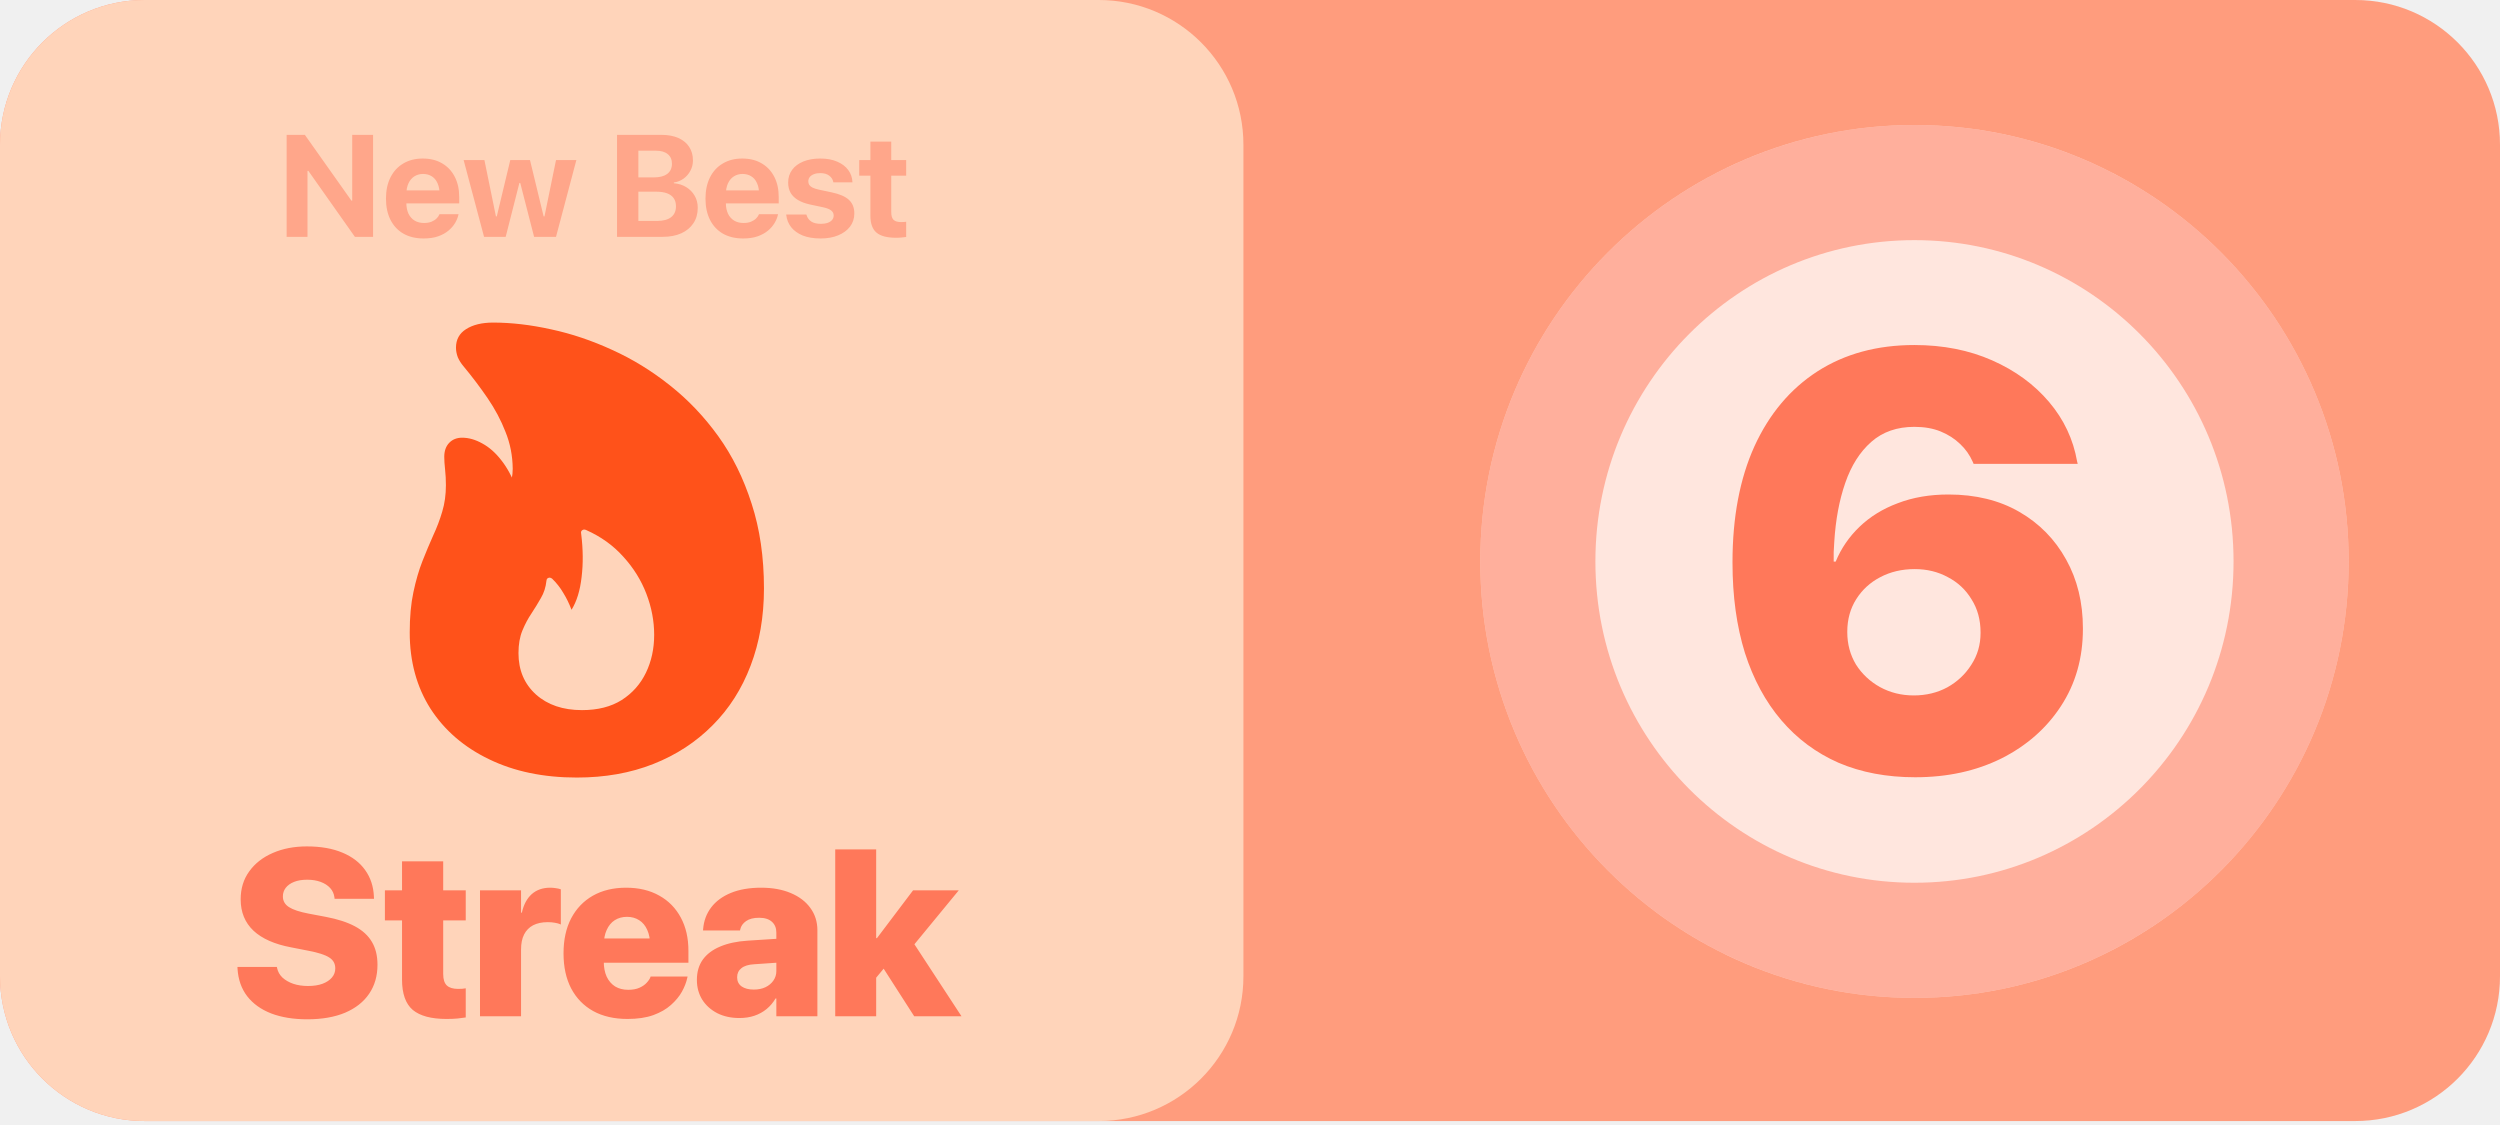
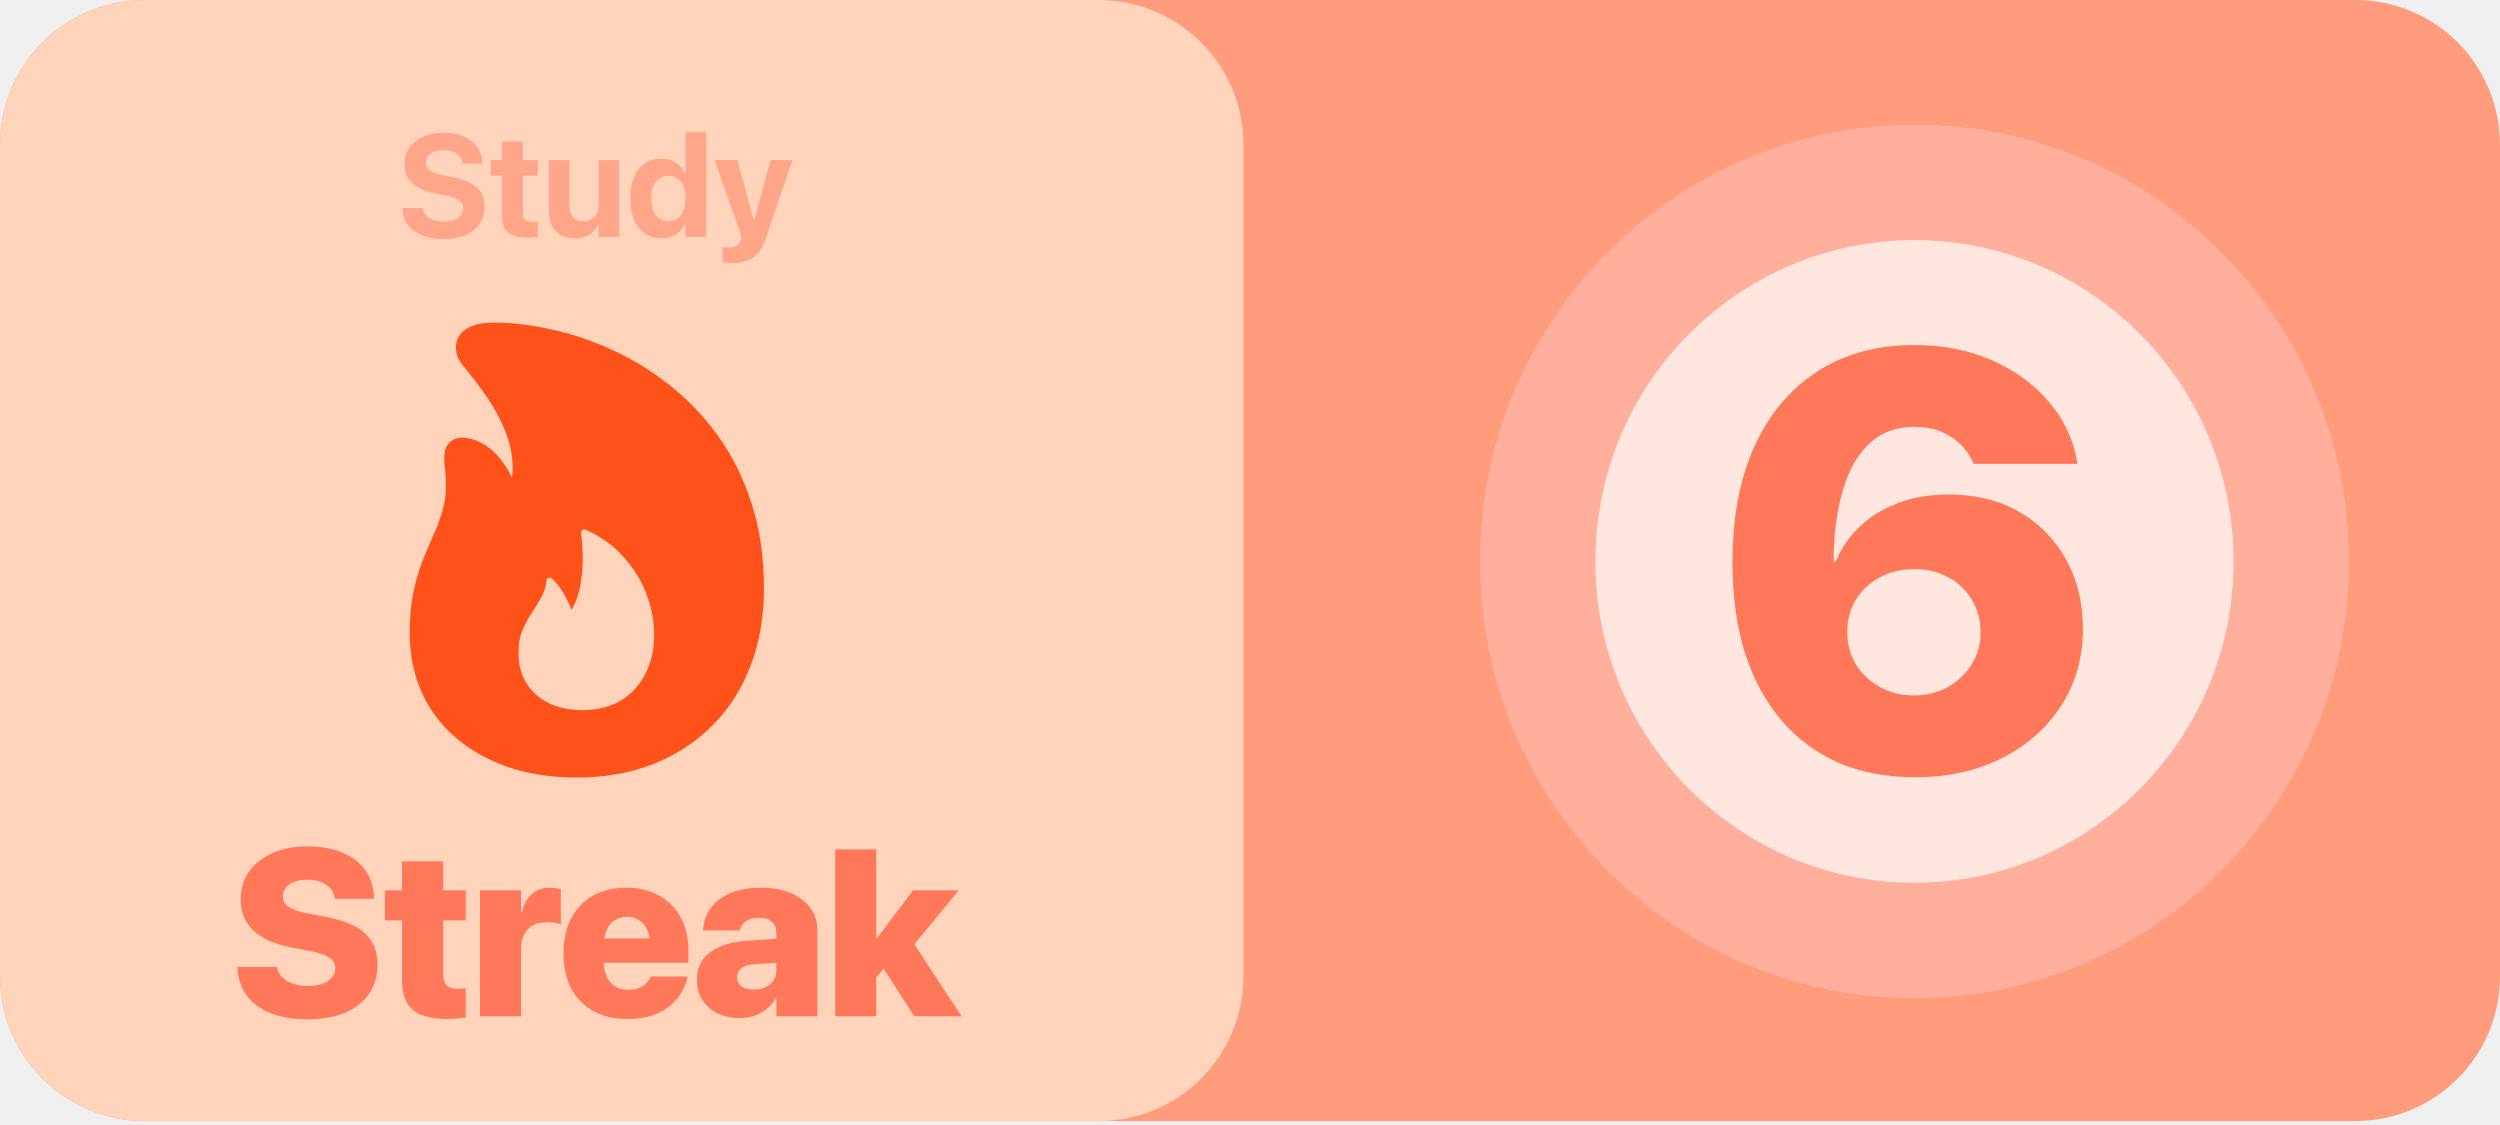
<svg xmlns="http://www.w3.org/2000/svg" width="380" height="171" viewBox="0 0 380 171" fill="none">
-   <g clip-path="url(#clip0_846_5254)">
+   <g clip-path="url(#clip0_852_5311)">
    <rect width="380" height="170.4" rx="22" fill="#FF9C7D" />
    <rect width="189" height="170.4" rx="22" fill="#FFD4BA" />
-     <path d="M43.568 36V20.499H46.34L54.558 32.111L52.055 30.489H53.537V20.499H56.706V36H53.945L45.717 24.334L48.22 25.967H46.737V36H43.568ZM64.384 36.247C63.203 36.247 62.182 36.004 61.323 35.517C60.47 35.023 59.815 34.324 59.357 33.422C58.898 32.512 58.669 31.435 58.669 30.189V30.178C58.669 28.939 58.898 27.865 59.357 26.955C59.815 26.046 60.463 25.344 61.301 24.85C62.139 24.348 63.124 24.098 64.255 24.098C65.394 24.098 66.375 24.341 67.199 24.828C68.029 25.308 68.67 25.988 69.121 26.869C69.573 27.743 69.798 28.767 69.798 29.941V30.919H60.216V28.942H68.305L66.823 30.801V29.565C66.823 28.878 66.715 28.301 66.5 27.836C66.293 27.37 65.999 27.023 65.62 26.794C65.247 26.558 64.81 26.439 64.309 26.439C63.815 26.439 63.374 26.561 62.988 26.805C62.608 27.041 62.307 27.395 62.085 27.868C61.87 28.334 61.763 28.899 61.763 29.565V30.811C61.763 31.456 61.87 32.011 62.085 32.477C62.307 32.935 62.619 33.286 63.02 33.529C63.421 33.773 63.897 33.895 64.449 33.895C64.893 33.895 65.272 33.83 65.587 33.701C65.91 33.565 66.167 33.4 66.361 33.207C66.561 33.007 66.697 32.813 66.769 32.627L66.801 32.562H69.702L69.669 32.681C69.583 33.082 69.415 33.49 69.165 33.905C68.921 34.321 68.584 34.707 68.155 35.065C67.732 35.416 67.209 35.703 66.586 35.925C65.963 36.14 65.229 36.247 64.384 36.247ZM73.577 36L70.472 24.334H73.631L75.382 32.895H75.51L77.562 24.334H80.559L82.633 32.895H82.761L84.513 24.334H87.606L84.513 36H81.182L79.077 27.804H78.948L76.864 36H73.577ZM95.411 36V33.583H99.869C100.8 33.583 101.512 33.393 102.006 33.014C102.501 32.634 102.748 32.083 102.748 31.359V31.338C102.748 30.858 102.633 30.453 102.404 30.124C102.175 29.795 101.838 29.547 101.394 29.383C100.957 29.218 100.413 29.136 99.761 29.136H95.411V26.966H99.375C100.27 26.966 100.954 26.787 101.426 26.429C101.899 26.064 102.135 25.555 102.135 24.903V24.882C102.135 24.259 101.924 23.775 101.502 23.432C101.079 23.081 100.485 22.905 99.718 22.905H95.411V20.499H100.546C101.541 20.499 102.393 20.657 103.102 20.972C103.818 21.287 104.366 21.734 104.746 22.314C105.132 22.895 105.326 23.582 105.326 24.377V24.398C105.326 24.957 105.197 25.476 104.939 25.956C104.688 26.429 104.345 26.826 103.908 27.148C103.471 27.463 102.977 27.66 102.425 27.739V27.857C103.127 27.908 103.75 28.101 104.295 28.438C104.846 28.774 105.276 29.211 105.584 29.748C105.899 30.285 106.056 30.89 106.056 31.564V31.585C106.056 32.487 105.838 33.268 105.401 33.927C104.971 34.586 104.355 35.098 103.553 35.463C102.758 35.821 101.806 36 100.696 36H95.411ZM93.789 36V20.499H97.033V36H93.789ZM112.95 36.247C111.769 36.247 110.748 36.004 109.889 35.517C109.036 35.023 108.381 34.324 107.923 33.422C107.465 32.512 107.235 31.435 107.235 30.189V30.178C107.235 28.939 107.465 27.865 107.923 26.955C108.381 26.046 109.029 25.344 109.867 24.85C110.705 24.348 111.69 24.098 112.821 24.098C113.96 24.098 114.941 24.341 115.765 24.828C116.595 25.308 117.236 25.988 117.688 26.869C118.139 27.743 118.364 28.767 118.364 29.941V30.919H108.782V28.942H116.871L115.389 30.801V29.565C115.389 28.878 115.281 28.301 115.066 27.836C114.859 27.37 114.565 27.023 114.186 26.794C113.813 26.558 113.376 26.439 112.875 26.439C112.381 26.439 111.94 26.561 111.554 26.805C111.174 27.041 110.873 27.395 110.651 27.868C110.437 28.334 110.329 28.899 110.329 29.565V30.811C110.329 31.456 110.437 32.011 110.651 32.477C110.873 32.935 111.185 33.286 111.586 33.529C111.987 33.773 112.463 33.895 113.015 33.895C113.459 33.895 113.838 33.83 114.153 33.701C114.476 33.565 114.733 33.4 114.927 33.207C115.127 33.007 115.263 32.813 115.335 32.627L115.367 32.562H118.268L118.235 32.681C118.149 33.082 117.981 33.49 117.73 33.905C117.487 34.321 117.15 34.707 116.721 35.065C116.298 35.416 115.775 35.703 115.152 35.925C114.529 36.14 113.795 36.247 112.95 36.247ZM124.743 36.247C123.676 36.247 122.766 36.097 122.014 35.796C121.269 35.488 120.686 35.069 120.263 34.539C119.841 34.002 119.59 33.383 119.511 32.681L119.5 32.605H122.573L122.594 32.681C122.709 33.089 122.941 33.415 123.292 33.658C123.65 33.902 124.141 34.023 124.764 34.023C125.165 34.023 125.509 33.973 125.795 33.873C126.089 33.773 126.315 33.63 126.472 33.443C126.637 33.25 126.719 33.028 126.719 32.777V32.767C126.719 32.452 126.597 32.197 126.354 32.004C126.118 31.803 125.709 31.639 125.129 31.51L123.163 31.091C122.419 30.933 121.796 30.704 121.294 30.403C120.793 30.102 120.417 29.734 120.166 29.297C119.923 28.853 119.801 28.341 119.801 27.761V27.75C119.801 27.005 120.002 26.361 120.403 25.816C120.804 25.272 121.37 24.85 122.1 24.549C122.838 24.248 123.693 24.098 124.667 24.098C125.691 24.098 126.562 24.259 127.278 24.581C128.001 24.896 128.556 25.322 128.943 25.859C129.329 26.389 129.537 26.984 129.566 27.643V27.718H126.665L126.655 27.653C126.59 27.281 126.39 26.966 126.053 26.708C125.717 26.443 125.255 26.311 124.667 26.311C124.309 26.311 123.994 26.364 123.722 26.472C123.45 26.572 123.239 26.715 123.088 26.901C122.938 27.088 122.863 27.31 122.863 27.567V27.578C122.863 27.779 122.913 27.958 123.013 28.115C123.113 28.266 123.282 28.402 123.518 28.523C123.754 28.638 124.069 28.738 124.463 28.824L126.429 29.243C127.625 29.494 128.495 29.873 129.039 30.382C129.584 30.89 129.856 31.574 129.856 32.434V32.444C129.856 33.211 129.637 33.88 129.201 34.453C128.764 35.019 128.162 35.459 127.396 35.774C126.63 36.09 125.745 36.247 124.743 36.247ZM136.202 36.14C134.848 36.14 133.86 35.882 133.237 35.366C132.614 34.843 132.303 33.988 132.303 32.799V26.697H130.605V24.334H132.303V21.52H135.471V24.334H137.738V26.697H135.471V32.273C135.471 32.81 135.59 33.193 135.826 33.422C136.069 33.644 136.442 33.755 136.943 33.755C137.115 33.755 137.258 33.751 137.373 33.744C137.495 33.73 137.616 33.719 137.738 33.712V36.022C137.552 36.05 137.326 36.075 137.061 36.097C136.804 36.125 136.517 36.14 136.202 36.14Z" fill="#FF785A" fill-opacity="0.5" />
+     <path d="M67.409 36.333C66.178 36.333 65.103 36.15 64.187 35.785C63.277 35.42 62.561 34.897 62.038 34.217C61.523 33.536 61.233 32.731 61.168 31.8L61.157 31.628H64.251L64.273 31.735C64.33 32.129 64.498 32.473 64.778 32.767C65.064 33.06 65.436 33.289 65.895 33.454C66.36 33.612 66.89 33.69 67.485 33.69C68.079 33.69 68.595 33.608 69.031 33.443C69.468 33.272 69.805 33.035 70.041 32.734C70.285 32.434 70.406 32.086 70.406 31.692V31.682C70.406 31.166 70.199 30.758 69.783 30.457C69.375 30.156 68.691 29.906 67.732 29.705L66.088 29.383C64.527 29.061 63.367 28.531 62.608 27.793C61.856 27.048 61.48 26.092 61.48 24.925V24.914C61.487 23.962 61.741 23.131 62.242 22.422C62.751 21.713 63.449 21.162 64.337 20.768C65.232 20.366 66.249 20.166 67.388 20.166C68.591 20.166 69.626 20.359 70.492 20.746C71.359 21.126 72.036 21.656 72.523 22.336C73.01 23.009 73.282 23.79 73.339 24.678L73.35 24.85H70.299L70.278 24.721C70.22 24.327 70.066 23.99 69.816 23.711C69.565 23.424 69.232 23.203 68.817 23.045C68.408 22.887 67.932 22.809 67.388 22.809C66.851 22.809 66.382 22.887 65.981 23.045C65.58 23.203 65.268 23.424 65.046 23.711C64.831 23.99 64.724 24.32 64.724 24.699V24.71C64.724 25.204 64.928 25.605 65.336 25.913C65.751 26.221 66.41 26.465 67.313 26.644L68.945 26.977C70.041 27.199 70.933 27.499 71.62 27.879C72.315 28.259 72.827 28.735 73.156 29.308C73.486 29.881 73.651 30.572 73.651 31.381V31.392C73.651 32.401 73.4 33.275 72.899 34.013C72.404 34.75 71.688 35.323 70.75 35.731C69.819 36.133 68.706 36.333 67.409 36.333ZM80.201 36.14C78.847 36.14 77.859 35.882 77.236 35.366C76.613 34.843 76.301 33.988 76.301 32.799V26.697H74.604V24.334H76.301V21.52H79.47V24.334H81.737V26.697H79.47V32.273C79.47 32.81 79.588 33.193 79.825 33.422C80.068 33.644 80.441 33.755 80.942 33.755C81.114 33.755 81.257 33.751 81.372 33.744C81.493 33.73 81.615 33.719 81.737 33.712V36.022C81.551 36.05 81.325 36.075 81.06 36.097C80.802 36.125 80.516 36.14 80.201 36.14ZM87.395 36.247C86.536 36.247 85.809 36.075 85.215 35.731C84.62 35.38 84.169 34.879 83.861 34.227C83.561 33.576 83.41 32.792 83.41 31.875V24.334H86.547V31.188C86.547 31.982 86.719 32.591 87.062 33.014C87.406 33.436 87.94 33.648 88.663 33.648C89.028 33.648 89.354 33.587 89.641 33.465C89.934 33.336 90.181 33.16 90.382 32.938C90.582 32.709 90.733 32.437 90.833 32.122C90.94 31.8 90.994 31.445 90.994 31.059V24.334H94.131V36H90.994V34.142H90.865C90.679 34.571 90.425 34.944 90.103 35.259C89.78 35.574 89.39 35.817 88.932 35.989C88.481 36.161 87.968 36.247 87.395 36.247ZM100.541 36.215C99.567 36.215 98.726 35.971 98.017 35.484C97.308 34.997 96.76 34.303 96.373 33.4C95.994 32.498 95.804 31.424 95.804 30.178V30.156C95.804 28.896 95.994 27.818 96.373 26.923C96.753 26.02 97.297 25.329 98.006 24.85C98.715 24.363 99.56 24.119 100.541 24.119C101.086 24.119 101.587 24.209 102.045 24.388C102.504 24.56 102.905 24.807 103.248 25.129C103.599 25.451 103.879 25.838 104.086 26.289H104.204V20.102H107.341V36H104.204V34.099H104.086C103.879 34.543 103.603 34.922 103.259 35.237C102.923 35.545 102.525 35.785 102.067 35.957C101.608 36.129 101.1 36.215 100.541 36.215ZM101.594 33.615C102.131 33.615 102.597 33.476 102.991 33.196C103.385 32.917 103.689 32.523 103.904 32.015C104.119 31.499 104.226 30.887 104.226 30.178V30.167C104.226 29.458 104.115 28.846 103.893 28.33C103.678 27.814 103.374 27.417 102.98 27.138C102.586 26.858 102.124 26.719 101.594 26.719C101.064 26.719 100.602 26.858 100.208 27.138C99.822 27.417 99.521 27.814 99.306 28.33C99.098 28.838 98.995 29.447 98.995 30.156V30.178C98.995 30.887 99.098 31.499 99.306 32.015C99.514 32.53 99.814 32.928 100.208 33.207C100.602 33.479 101.064 33.615 101.594 33.615ZM111.195 39.975C110.952 39.975 110.708 39.964 110.465 39.942C110.221 39.928 110.006 39.91 109.82 39.889V37.536C109.935 37.558 110.071 37.575 110.228 37.59C110.393 37.604 110.572 37.611 110.765 37.611C111.274 37.611 111.679 37.518 111.979 37.332C112.28 37.146 112.491 36.842 112.613 36.419L112.731 36L108.628 24.334H112.076L114.783 34.238L114.224 33.325H114.976L114.429 34.238L117.136 24.334H120.444L116.459 36.107C116.137 37.074 115.739 37.84 115.266 38.406C114.794 38.972 114.224 39.373 113.558 39.609C112.9 39.853 112.112 39.975 111.195 39.975Z" fill="#FF785A" fill-opacity="0.5" />
    <path d="M87.684 118.188C82.601 118.188 78.153 117.26 74.34 115.406C70.528 113.573 67.559 111.01 65.434 107.719C63.33 104.406 62.278 100.542 62.278 96.125C62.278 93.792 62.465 91.75 62.84 90C63.215 88.229 63.674 86.656 64.215 85.281C64.757 83.906 65.299 82.615 65.84 81.406C66.403 80.198 66.861 78.99 67.215 77.781C67.59 76.552 67.778 75.208 67.778 73.75C67.778 72.917 67.736 72.125 67.653 71.375C67.57 70.604 67.528 69.958 67.528 69.438C67.528 68.542 67.778 67.833 68.278 67.312C68.778 66.792 69.434 66.531 70.247 66.531C71.247 66.531 72.267 66.823 73.309 67.406C74.351 67.969 75.309 68.812 76.184 69.938C77.08 71.062 77.84 72.469 78.465 74.156L77.122 74.5C77.476 73.854 77.695 73.281 77.778 72.781C77.882 72.281 77.934 71.771 77.934 71.25C77.913 69.271 77.549 67.406 76.84 65.656C76.153 63.885 75.247 62.177 74.122 60.531C72.997 58.885 71.778 57.271 70.465 55.688C70.09 55.25 69.799 54.792 69.59 54.312C69.403 53.812 69.309 53.323 69.309 52.844C69.309 51.615 69.82 50.677 70.84 50.031C71.882 49.365 73.257 49.031 74.965 49.031C77.736 49.031 80.674 49.375 83.778 50.062C86.882 50.729 89.976 51.771 93.059 53.188C96.142 54.583 99.059 56.375 101.809 58.562C104.58 60.75 107.038 63.333 109.184 66.312C111.33 69.292 113.017 72.708 114.247 76.562C115.497 80.396 116.122 84.688 116.122 89.438C116.122 93.729 115.445 97.646 114.09 101.188C112.757 104.708 110.83 107.729 108.309 110.25C105.788 112.792 102.788 114.75 99.309 116.125C95.83 117.5 91.955 118.188 87.684 118.188ZM88.465 107.938C90.861 107.938 92.872 107.427 94.497 106.406C96.122 105.365 97.351 103.979 98.184 102.25C99.017 100.521 99.434 98.604 99.434 96.5C99.434 94.396 99.038 92.312 98.247 90.25C97.455 88.188 96.288 86.312 94.747 84.625C93.226 82.917 91.34 81.562 89.09 80.562C88.861 80.458 88.663 80.469 88.497 80.594C88.33 80.698 88.278 80.885 88.34 81.156C88.632 83.49 88.653 85.677 88.403 87.719C88.174 89.76 87.663 91.417 86.872 92.688C86.517 91.75 86.101 90.896 85.622 90.125C85.163 89.333 84.601 88.615 83.934 87.969C83.726 87.802 83.528 87.76 83.34 87.844C83.174 87.906 83.08 88.052 83.059 88.281C82.955 89.26 82.674 90.135 82.215 90.906C81.778 91.677 81.299 92.458 80.778 93.25C80.257 94.021 79.799 94.885 79.403 95.844C79.007 96.802 78.809 97.948 78.809 99.281C78.809 101.865 79.695 103.958 81.465 105.562C83.236 107.146 85.57 107.938 88.465 107.938Z" fill="#FF521A" />
    <path d="M46.707 154.934C44.598 154.934 42.764 154.635 41.205 154.037C39.658 153.428 38.445 152.555 37.566 151.418C36.699 150.281 36.213 148.904 36.107 147.287L36.09 146.971H42.084L42.119 147.146C42.236 147.697 42.506 148.178 42.928 148.588C43.361 148.986 43.912 149.303 44.58 149.537C45.248 149.76 45.992 149.871 46.812 149.871C47.668 149.871 48.4 149.76 49.01 149.537C49.631 149.303 50.111 148.986 50.451 148.588C50.791 148.189 50.961 147.727 50.961 147.199V147.182C50.961 146.467 50.65 145.916 50.029 145.529C49.408 145.131 48.353 144.791 46.865 144.51L44.264 144C41.756 143.531 39.846 142.688 38.533 141.469C37.232 140.238 36.582 138.65 36.582 136.705V136.688C36.582 135.059 37.016 133.646 37.883 132.451C38.75 131.244 39.94 130.312 41.451 129.656C42.975 128.988 44.703 128.654 46.637 128.654C48.758 128.654 50.562 128.971 52.051 129.604C53.539 130.225 54.688 131.104 55.496 132.24C56.316 133.377 56.762 134.713 56.832 136.248L56.85 136.617H50.855L50.838 136.424C50.768 135.861 50.551 135.381 50.188 134.982C49.824 134.584 49.344 134.273 48.746 134.051C48.148 133.828 47.463 133.717 46.69 133.717C45.904 133.717 45.236 133.828 44.685 134.051C44.135 134.273 43.713 134.578 43.42 134.965C43.139 135.34 42.998 135.768 42.998 136.248V136.266C42.998 136.945 43.309 137.484 43.93 137.883C44.551 138.281 45.541 138.609 46.9 138.867L49.502 139.359C51.307 139.699 52.789 140.18 53.949 140.801C55.109 141.422 55.971 142.213 56.533 143.174C57.096 144.123 57.377 145.277 57.377 146.637V146.654C57.377 148.342 56.955 149.807 56.111 151.049C55.268 152.291 54.049 153.252 52.455 153.932C50.861 154.6 48.945 154.934 46.707 154.934ZM67.858 154.881C65.549 154.881 63.844 154.424 62.743 153.51C61.653 152.584 61.108 151.043 61.108 148.887V139.904H58.506V135.334H61.108V130.922H67.366V135.334H70.793V139.904H67.366V148.043C67.366 148.863 67.553 149.449 67.928 149.801C68.303 150.141 68.866 150.311 69.616 150.311C69.873 150.311 70.09 150.305 70.266 150.293C70.442 150.27 70.618 150.246 70.793 150.223V154.652C70.454 154.711 70.043 154.764 69.563 154.811C69.082 154.857 68.514 154.881 67.858 154.881ZM72.96 154.477V135.334H79.2V138.727H79.323C79.593 137.508 80.091 136.57 80.817 135.914C81.555 135.258 82.493 134.93 83.63 134.93C83.923 134.93 84.204 134.953 84.473 135C84.755 135.035 85.013 135.094 85.247 135.176V140.52C84.989 140.402 84.684 140.314 84.333 140.256C83.993 140.197 83.635 140.168 83.26 140.168C82.382 140.168 81.638 140.326 81.028 140.643C80.43 140.959 79.973 141.428 79.657 142.049C79.352 142.658 79.2 143.414 79.2 144.316V154.477H72.96ZM95.376 154.881C93.361 154.881 91.626 154.482 90.173 153.686C88.72 152.877 87.601 151.729 86.816 150.24C86.042 148.752 85.656 146.977 85.656 144.914V144.896C85.656 142.846 86.042 141.076 86.816 139.588C87.601 138.1 88.702 136.951 90.12 136.143C91.55 135.334 93.232 134.93 95.165 134.93C97.099 134.93 98.775 135.328 100.193 136.125C101.611 136.91 102.706 138.023 103.48 139.465C104.253 140.895 104.64 142.576 104.64 144.51V146.338H88.714V142.646H101.722L98.822 146.109V143.701C98.822 142.775 98.675 141.99 98.382 141.346C98.089 140.689 97.679 140.197 97.152 139.869C96.624 139.529 96.009 139.359 95.306 139.359C94.603 139.359 93.982 139.529 93.443 139.869C92.915 140.209 92.505 140.707 92.212 141.363C91.919 142.008 91.773 142.787 91.773 143.701V146.127C91.773 147.029 91.919 147.803 92.212 148.447C92.517 149.092 92.945 149.59 93.495 149.941C94.058 150.281 94.726 150.451 95.499 150.451C96.167 150.451 96.736 150.346 97.204 150.135C97.673 149.924 98.042 149.666 98.312 149.361C98.593 149.057 98.781 148.77 98.874 148.5L98.892 148.43H104.517L104.464 148.641C104.323 149.309 104.054 150.006 103.655 150.732C103.257 151.447 102.7 152.121 101.986 152.754C101.282 153.387 100.386 153.902 99.296 154.301C98.218 154.688 96.911 154.881 95.376 154.881ZM112.396 154.74C111.119 154.74 109.994 154.494 109.021 154.002C108.048 153.498 107.287 152.812 106.736 151.945C106.197 151.066 105.927 150.07 105.927 148.957V148.939C105.927 147.732 106.226 146.707 106.824 145.863C107.433 145.02 108.312 144.357 109.461 143.877C110.609 143.385 112.004 143.086 113.644 142.98L121.308 142.488V146.109L114.646 146.566C113.779 146.613 113.129 146.812 112.695 147.164C112.261 147.504 112.045 147.961 112.045 148.535V148.553C112.045 149.15 112.273 149.613 112.73 149.941C113.199 150.258 113.814 150.416 114.576 150.416C115.244 150.416 115.83 150.299 116.334 150.064C116.849 149.818 117.254 149.484 117.546 149.062C117.851 148.629 118.004 148.148 118.004 147.621V141.75C118.004 141.059 117.781 140.514 117.336 140.115C116.89 139.705 116.24 139.5 115.384 139.5C114.541 139.5 113.879 139.67 113.398 140.01C112.918 140.35 112.625 140.766 112.519 141.258L112.484 141.434H106.859L106.877 141.205C106.982 139.951 107.392 138.855 108.107 137.918C108.822 136.98 109.818 136.248 111.095 135.721C112.384 135.193 113.92 134.93 115.701 134.93C117.412 134.93 118.906 135.199 120.183 135.738C121.472 136.277 122.468 137.033 123.171 138.006C123.886 138.979 124.244 140.109 124.244 141.398V154.477H118.004V151.77H117.88C117.517 152.391 117.066 152.924 116.527 153.369C115.988 153.814 115.373 154.154 114.681 154.389C113.99 154.623 113.228 154.74 112.396 154.74ZM126.955 154.477V129.111H133.178V154.477H126.955ZM138.961 154.477L133.758 146.373L137.643 141.469L146.15 154.477H138.961ZM132.598 149.309V142.594H133.301L138.785 135.334H145.729L137.027 145.916H135.41L132.598 149.309Z" fill="#FF785A" />
    <ellipse cx="291" cy="85.339" rx="66" ry="66.339" fill="#FFE6DE" />
    <path d="M348.25 85.339C348.25 117.187 322.576 142.928 291 142.928C259.424 142.928 233.75 117.187 233.75 85.339C233.75 53.491 259.424 27.75 291 27.75C322.576 27.75 348.25 53.491 348.25 85.339Z" stroke="#FF785A" stroke-opacity="0.5" stroke-width="17.5" />
    <path d="M291.113 118.143C286.777 118.143 282.896 117.41 279.468 115.945C276.069 114.451 273.169 112.298 270.767 109.485C268.364 106.673 266.519 103.26 265.229 99.246C263.97 95.203 263.34 90.633 263.34 85.535V85.447C263.34 78.621 264.453 72.747 266.68 67.825C268.936 62.903 272.129 59.109 276.26 56.443C280.42 53.777 285.327 52.444 290.981 52.444C295.347 52.444 299.287 53.221 302.803 54.773C306.318 56.326 309.204 58.435 311.46 61.102C313.716 63.768 315.137 66.785 315.723 70.154L315.811 70.506H299.99L299.858 70.198C299.39 69.144 298.745 68.235 297.925 67.474C297.104 66.683 296.123 66.053 294.98 65.584C293.838 65.115 292.505 64.881 290.981 64.881C288.345 64.881 286.162 65.643 284.434 67.166C282.705 68.689 281.387 70.769 280.479 73.406C279.57 76.014 279.014 79.002 278.809 82.371C278.779 82.869 278.75 83.382 278.721 83.909C278.721 84.436 278.721 84.964 278.721 85.491L280.786 96.082C280.786 97.898 281.226 99.539 282.104 101.004C283.013 102.439 284.229 103.582 285.752 104.432C287.305 105.281 289.019 105.706 290.894 105.706C292.769 105.706 294.468 105.296 295.991 104.476C297.515 103.626 298.73 102.483 299.639 101.048C300.576 99.612 301.045 98.001 301.045 96.214V96.126C301.045 94.222 300.591 92.552 299.683 91.116C298.804 89.651 297.603 88.523 296.079 87.732C294.585 86.912 292.9 86.502 291.025 86.502C289.092 86.502 287.349 86.912 285.796 87.732C284.272 88.523 283.057 89.637 282.148 91.072C281.24 92.508 280.786 94.163 280.786 96.038V96.082H278.062V85.359H279.028C279.849 83.367 281.05 81.609 282.632 80.086C284.243 78.533 286.191 77.332 288.477 76.482C290.762 75.603 293.325 75.164 296.167 75.164C300.298 75.164 303.887 76.043 306.934 77.801C309.98 79.559 312.354 81.976 314.053 85.052C315.752 88.099 316.602 91.585 316.602 95.511V95.599C316.602 100.022 315.488 103.934 313.262 107.332C311.064 110.701 308.047 113.353 304.209 115.286C300.371 117.19 296.006 118.143 291.113 118.143Z" fill="#FF785A" />
  </g>
  <defs>
-     <clipPath id="clip0_846_5254">
+     <clipPath id="clip0_852_5311">
      <rect width="380" height="170.4" rx="22" fill="white" />
    </clipPath>
  </defs>
</svg>
